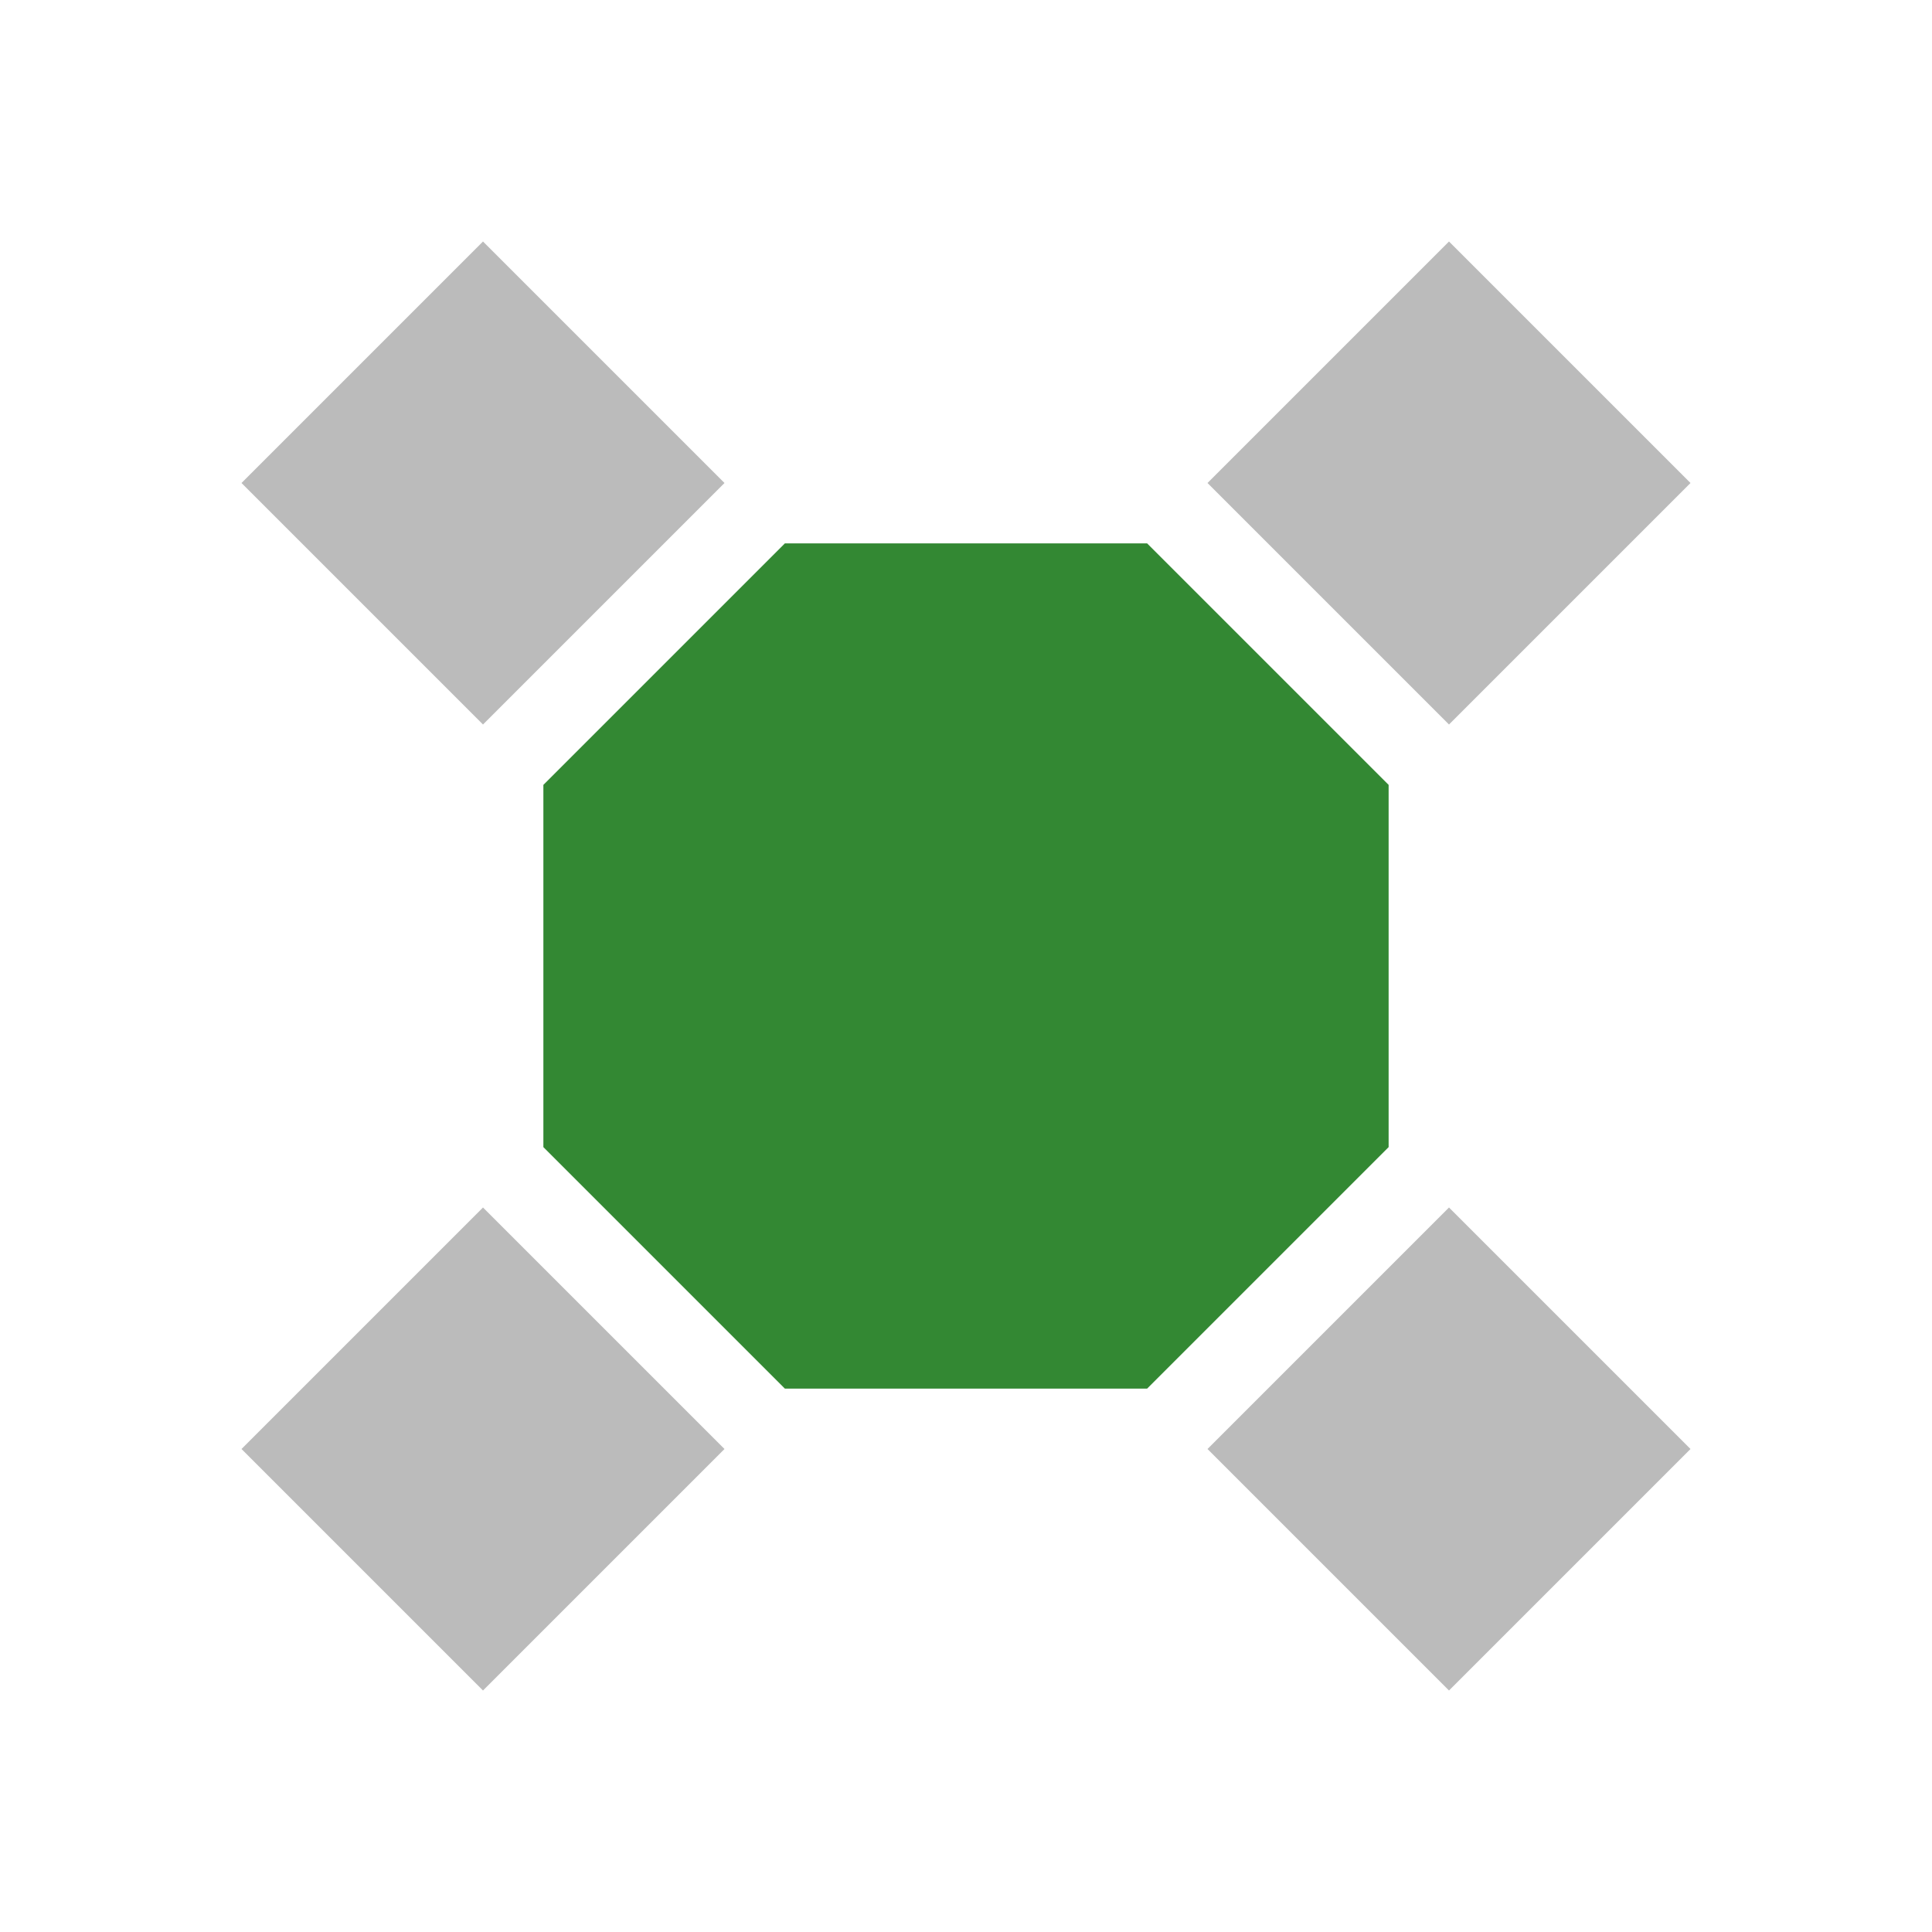
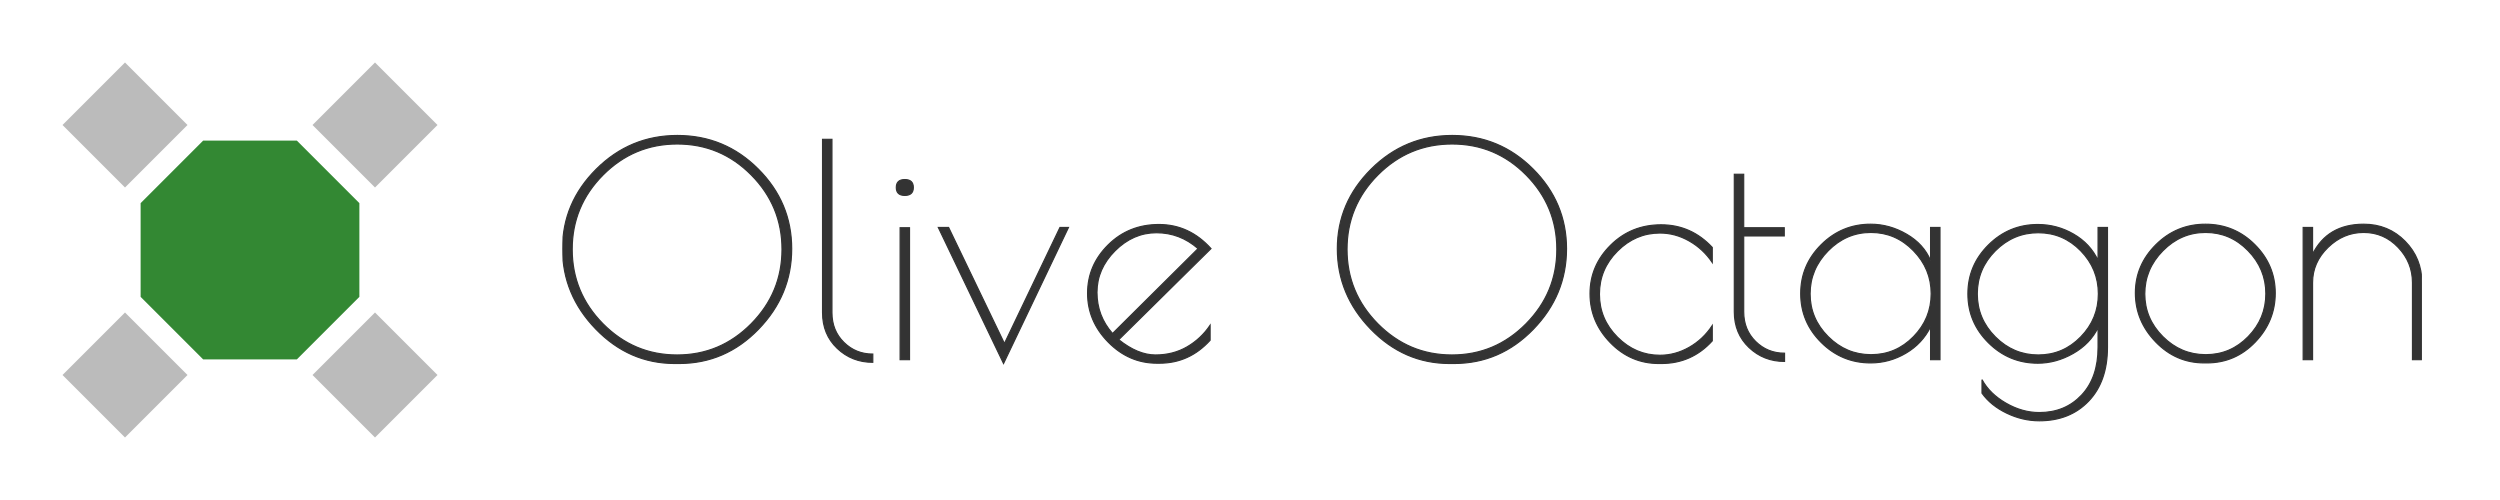
- <svg xmlns="http://www.w3.org/2000/svg" viewBox="0 0 160 160">
-   <polygon points="0,0 160,0 160,160 0,160" fill="#fff0" />
+ <svg xmlns="http://www.w3.org/2000/svg" viewBox="0 0 800 160">
+   <polygon points="0,0 800,0 800,160 0,160" fill="#fff0" />
  <g>
    <polygon points="45,65 65,45 95,45 115,65 115,95 95,115 65,115 45,95" fill="#383" />
    <g fill="#bbb">
      <polygon points="20,40 40,20 60,40 40,60" />
      <polygon points="100,40 120,20 140,40 120,60" />
      <polygon points="100,120 120,100 140,120 120,140" />
      <polygon points="20,120 40,100 60,120 40,140" />
    </g>
  </g>
+   <svg x="180" y="9" width="595" viewBox="0 0 632.804 97.105">
+     <g id="svgGroup" stroke-linecap="round" fill-rule="evenodd" font-size="9pt" stroke="#333" stroke-width="0.1mm" fill="#333" style="stroke:#333;stroke-width:0.1mm;fill:#333">
+       <path d="M 522.601 42.505 L 522.601 31.305 L 525.801 31.305 L 525.801 72.105 Q 525.801 83.705 519.401 90.405 Q 513.001 97.105 502.601 97.105 Q 496.901 97.105 491.501 94.505 Q 486.101 91.905 483.101 87.705 L 483.101 83.105 Q 485.701 87.905 491.251 91.105 Q 496.801 94.305 502.601 94.305 Q 511.401 94.305 517.001 88.355 Q 522.601 82.405 522.601 72.105 L 522.601 65.405 Q 519.901 70.905 514.101 74.205 Q 508.301 77.505 502.101 77.505 Q 492.301 77.505 485.301 70.555 Q 478.301 63.605 478.301 53.905 Q 478.301 44.205 485.301 37.255 Q 492.301 30.305 502.101 30.305 Q 508.601 30.305 514.251 33.555 Q 519.901 36.805 522.601 42.505 Z M 595.601 50.105 L 595.601 76.305 L 592.401 76.305 L 592.401 31.305 L 595.601 31.305 L 595.601 40.405 Q 600.701 30.205 613.001 30.205 Q 621.401 30.205 627.101 36.005 Q 632.801 41.805 632.801 50.105 L 632.801 76.305 L 629.601 76.305 L 629.601 50.105 Q 629.601 43.205 624.751 38.105 Q 619.901 33.005 613.001 33.005 Q 606.101 33.005 600.851 38.105 Q 595.601 43.205 595.601 50.105 Z M 39.701 77.605 L 38.201 77.605 Q 22.701 77.605 11.351 65.905 Q 0.001 54.205 0.001 38.555 Q 0.001 22.905 11.501 11.455 Q 23.001 0.005 39.101 0.005 Q 55.201 0.005 66.601 11.405 Q 78.001 22.805 78.001 38.555 Q 78.001 54.305 66.701 65.955 Q 55.401 77.605 39.701 77.605 Z M 303.401 77.605 L 301.901 77.605 Q 286.401 77.605 275.051 65.905 Q 263.701 54.205 263.701 38.555 Q 263.701 22.905 275.201 11.455 Q 286.701 0.005 302.801 0.005 Q 318.901 0.005 330.301 11.405 Q 341.701 22.805 341.701 38.555 Q 341.701 54.305 330.401 65.955 Q 319.101 77.605 303.401 77.605 Z M 374.001 77.605 L 373.101 77.605 Q 363.501 77.605 356.601 70.505 Q 349.701 63.405 349.701 53.855 Q 349.701 44.305 356.701 37.355 Q 363.701 30.405 373.901 30.405 Q 384.101 30.405 391.301 38.105 L 391.301 43.205 Q 388.201 38.605 383.451 35.905 Q 378.701 33.205 373.501 33.205 Q 365.201 33.205 359.051 39.355 Q 352.901 45.505 352.901 54.005 Q 352.901 62.505 359.051 68.655 Q 365.201 74.805 373.501 74.805 Q 378.701 74.805 383.451 72.105 Q 388.201 69.405 391.301 64.705 L 391.301 69.905 Q 384.301 77.605 374.001 77.605 Z M 74.701 38.755 Q 74.701 24.005 64.251 13.455 Q 53.801 2.905 39.051 2.905 Q 24.301 2.905 13.801 13.455 Q 3.301 24.005 3.301 38.755 Q 3.301 53.505 13.801 64.105 Q 24.301 74.705 39.001 74.705 Q 53.701 74.705 64.201 64.105 Q 74.701 53.505 74.701 38.755 Z M 338.401 38.755 Q 338.401 24.005 327.951 13.455 Q 317.501 2.905 302.751 2.905 Q 288.001 2.905 277.501 13.455 Q 267.001 24.005 267.001 38.755 Q 267.001 53.505 277.501 64.105 Q 288.001 74.705 302.701 74.705 Q 317.401 74.705 327.901 64.105 Q 338.401 53.505 338.401 38.755 Z M 203.201 77.505 L 202.301 77.505 Q 192.801 77.505 185.751 70.355 Q 178.701 63.205 178.701 53.705 Q 178.701 44.205 185.701 37.255 Q 192.701 30.305 203.001 30.305 Q 213.301 30.305 220.701 38.505 L 189.301 69.505 Q 195.801 74.705 201.801 74.705 Q 207.801 74.705 212.551 71.955 Q 217.301 69.205 220.401 64.605 L 220.401 69.705 Q 213.301 77.505 203.201 77.505 Z M 465.601 31.305 L 468.801 31.305 L 468.801 76.305 L 465.601 76.305 L 465.601 65.105 Q 462.801 70.805 457.201 74.105 Q 451.601 77.405 445.201 77.405 Q 435.401 77.405 428.401 70.455 Q 421.401 63.505 421.401 53.805 Q 421.401 44.105 428.401 37.155 Q 435.401 30.205 445.201 30.205 Q 451.601 30.205 457.451 33.605 Q 463.301 37.005 465.601 42.605 L 465.601 31.305 Z M 150.401 70.805 L 169.301 31.305 L 172.201 31.305 L 150.101 77.605 L 127.901 31.305 L 131.401 31.305 L 150.401 70.805 Z M 415.901 74.105 L 415.901 76.905 Q 408.801 76.905 403.801 72.155 Q 398.801 67.405 398.801 60.005 L 398.801 13.205 L 402.001 13.205 L 402.001 31.405 L 415.801 31.405 L 415.801 34.205 L 402.001 34.205 L 402.001 60.005 Q 402.001 66.105 406.051 70.105 Q 410.101 74.105 415.901 74.105 Z M 105.601 74.405 L 105.601 77.205 Q 98.501 77.205 93.501 72.455 Q 88.501 67.705 88.501 60.305 L 88.501 1.305 L 91.701 1.305 L 91.701 60.305 Q 91.701 66.405 95.751 70.405 Q 99.801 74.405 105.601 74.405 Z M 559.601 77.405 L 558.701 77.405 Q 549.101 77.405 542.201 70.255 Q 535.301 63.105 535.301 53.605 Q 535.301 44.105 542.301 37.155 Q 549.301 30.205 559.151 30.205 Q 569.001 30.205 575.951 37.155 Q 582.901 44.105 582.901 53.655 Q 582.901 63.205 576.101 70.305 Q 569.301 77.405 559.601 77.405 Z M 481.501 53.905 Q 481.501 62.405 487.651 68.555 Q 493.801 74.705 502.251 74.705 Q 510.701 74.705 516.701 68.555 Q 522.701 62.405 522.701 53.905 Q 522.701 45.405 516.701 39.255 Q 510.701 33.105 502.251 33.105 Q 493.801 33.105 487.651 39.255 Q 481.501 45.405 481.501 53.905 Z M 424.601 53.905 Q 424.601 62.305 430.751 68.455 Q 436.901 74.605 445.351 74.605 Q 453.801 74.605 459.801 68.455 Q 465.801 62.305 465.801 53.855 Q 465.801 45.405 459.751 39.205 Q 453.701 33.005 445.301 33.005 Q 436.901 33.005 430.751 39.255 Q 424.601 45.505 424.601 53.905 Z M 579.701 53.855 Q 579.701 45.405 573.651 39.205 Q 567.601 33.005 559.201 33.005 Q 550.801 33.005 544.651 39.255 Q 538.501 45.505 538.501 53.905 Q 538.501 62.305 544.651 68.455 Q 550.801 74.605 559.251 74.605 Q 567.701 74.605 573.701 68.455 Q 579.701 62.305 579.701 53.855 Z M 187.201 67.405 L 216.301 38.505 Q 210.101 33.105 202.151 33.105 Q 194.201 33.105 188.051 39.255 Q 181.901 45.405 181.901 53.405 Q 181.901 61.405 187.201 67.405 Z M 114.901 31.405 L 118.101 31.405 L 118.101 76.305 L 114.901 76.305 L 114.901 31.405 Z M 116.501 20.405 Q 113.601 20.405 113.601 17.705 Q 113.601 15.005 116.501 15.005 Q 119.401 15.005 119.401 17.705 Q 119.401 20.405 116.501 20.405 Z" vector-effect="non-scaling-stroke" />
+     </g>
+   </svg>
</svg>
